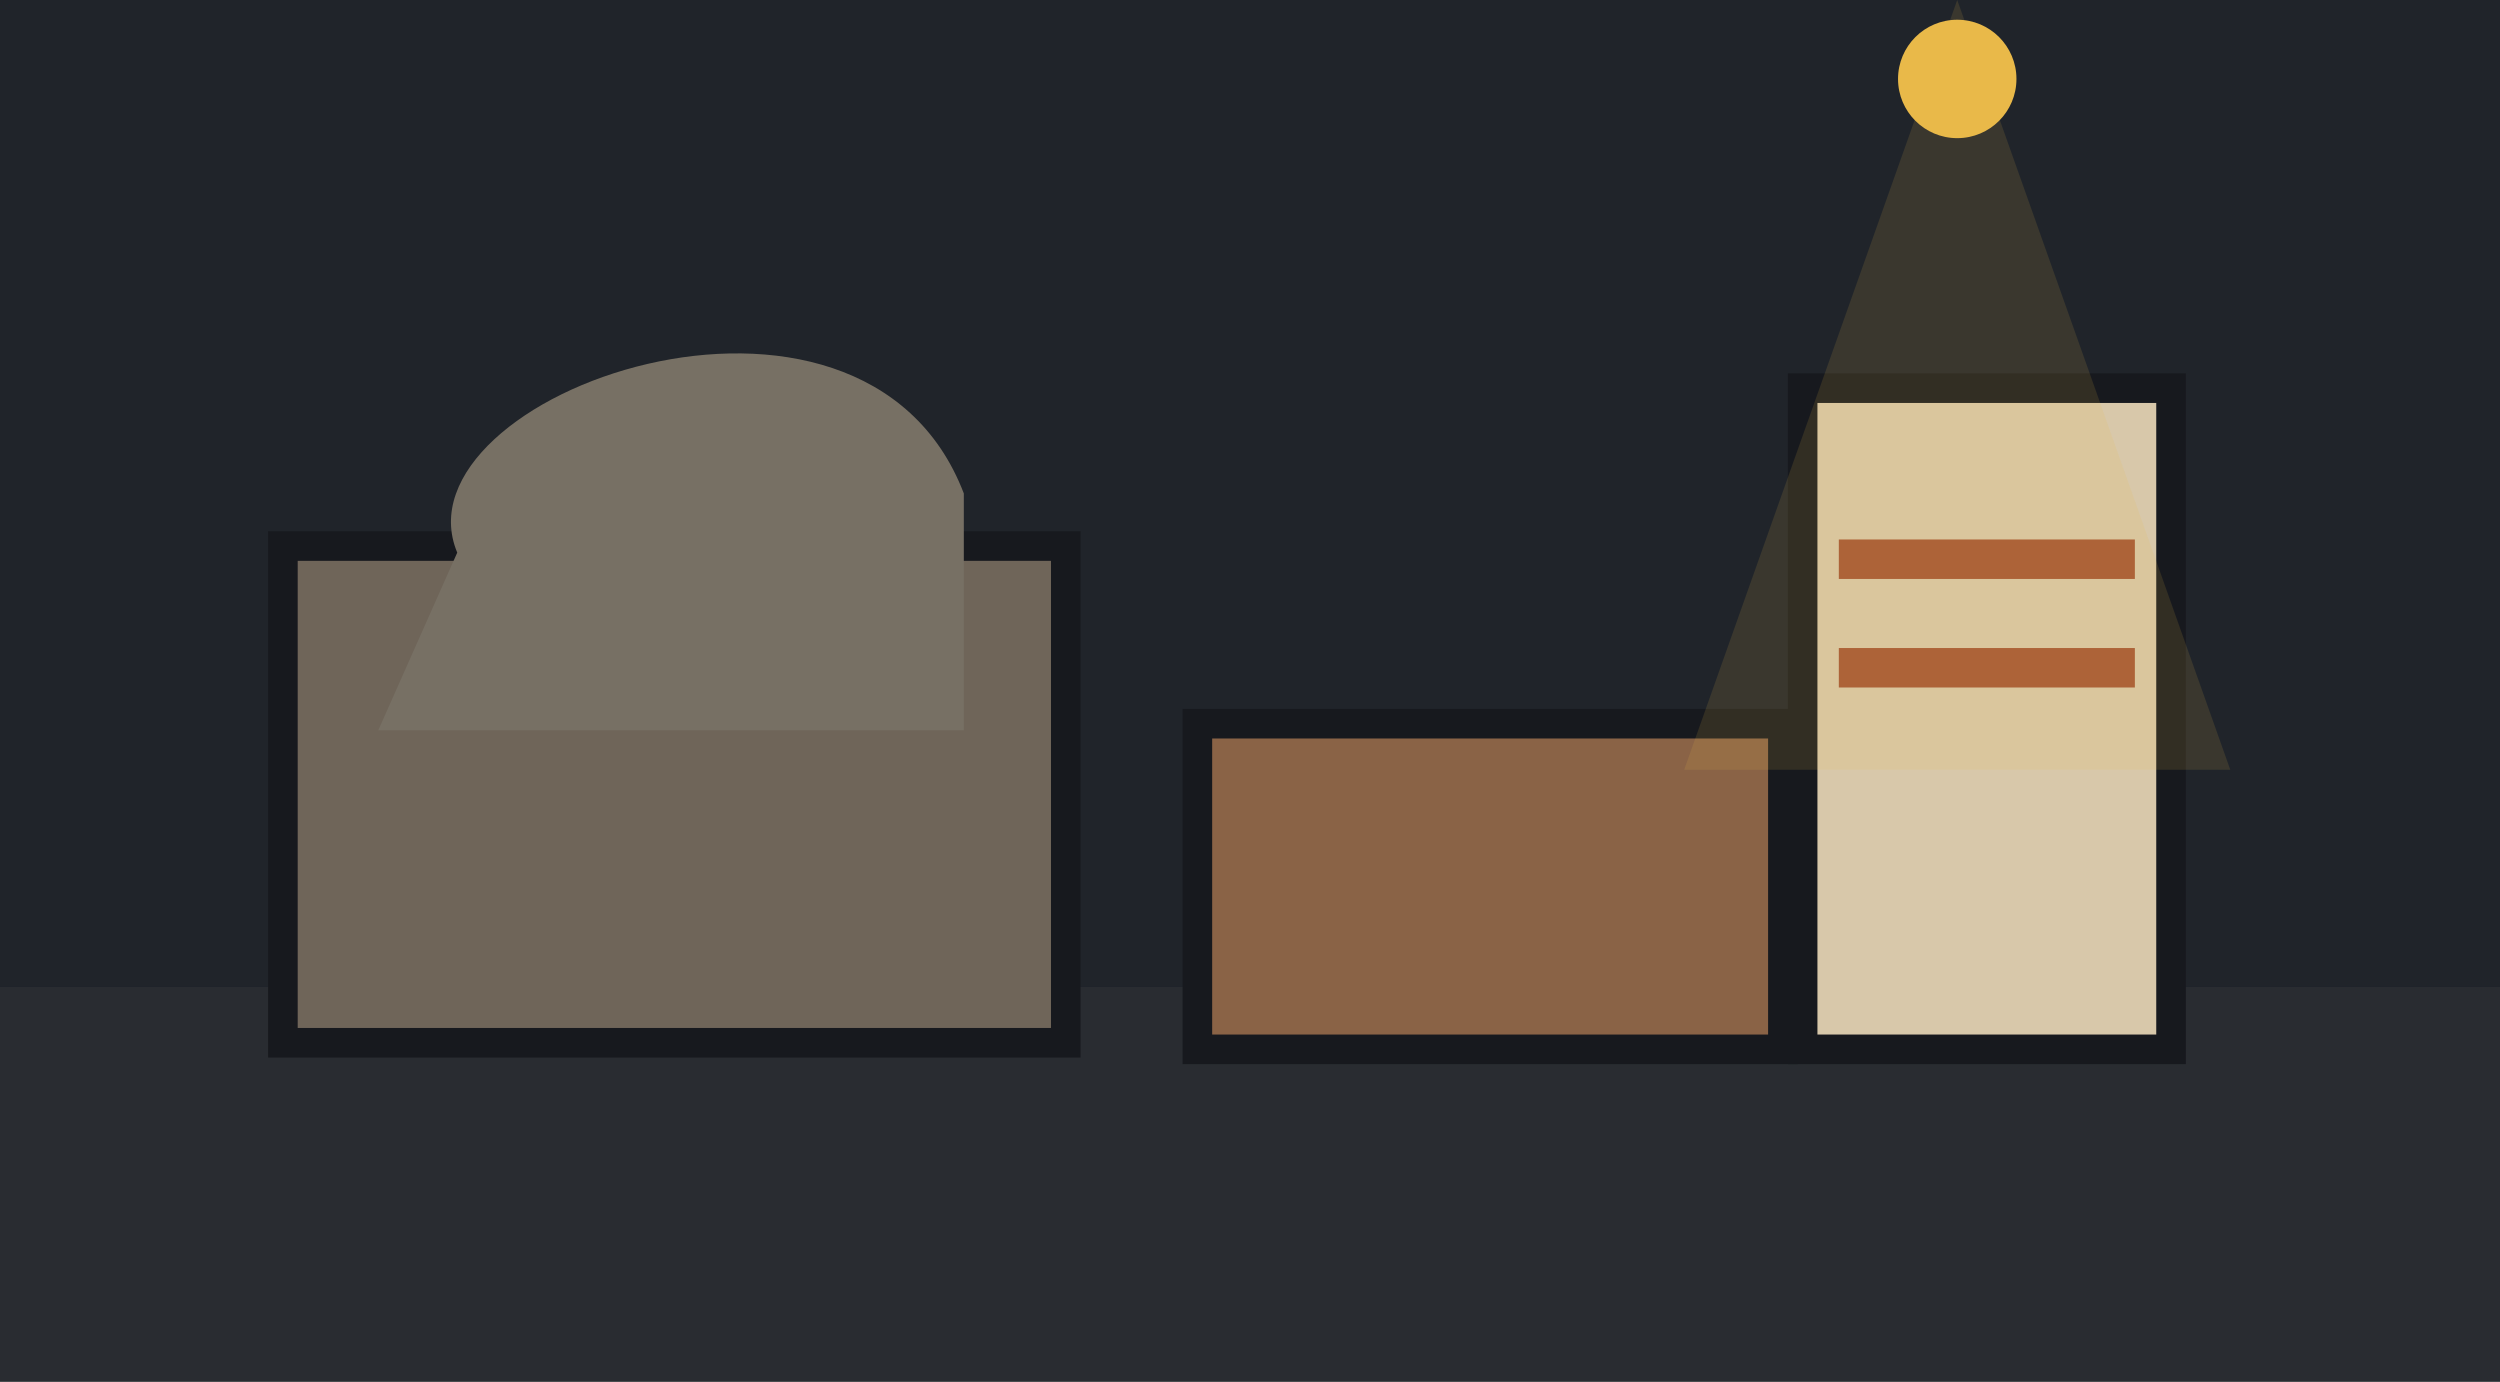
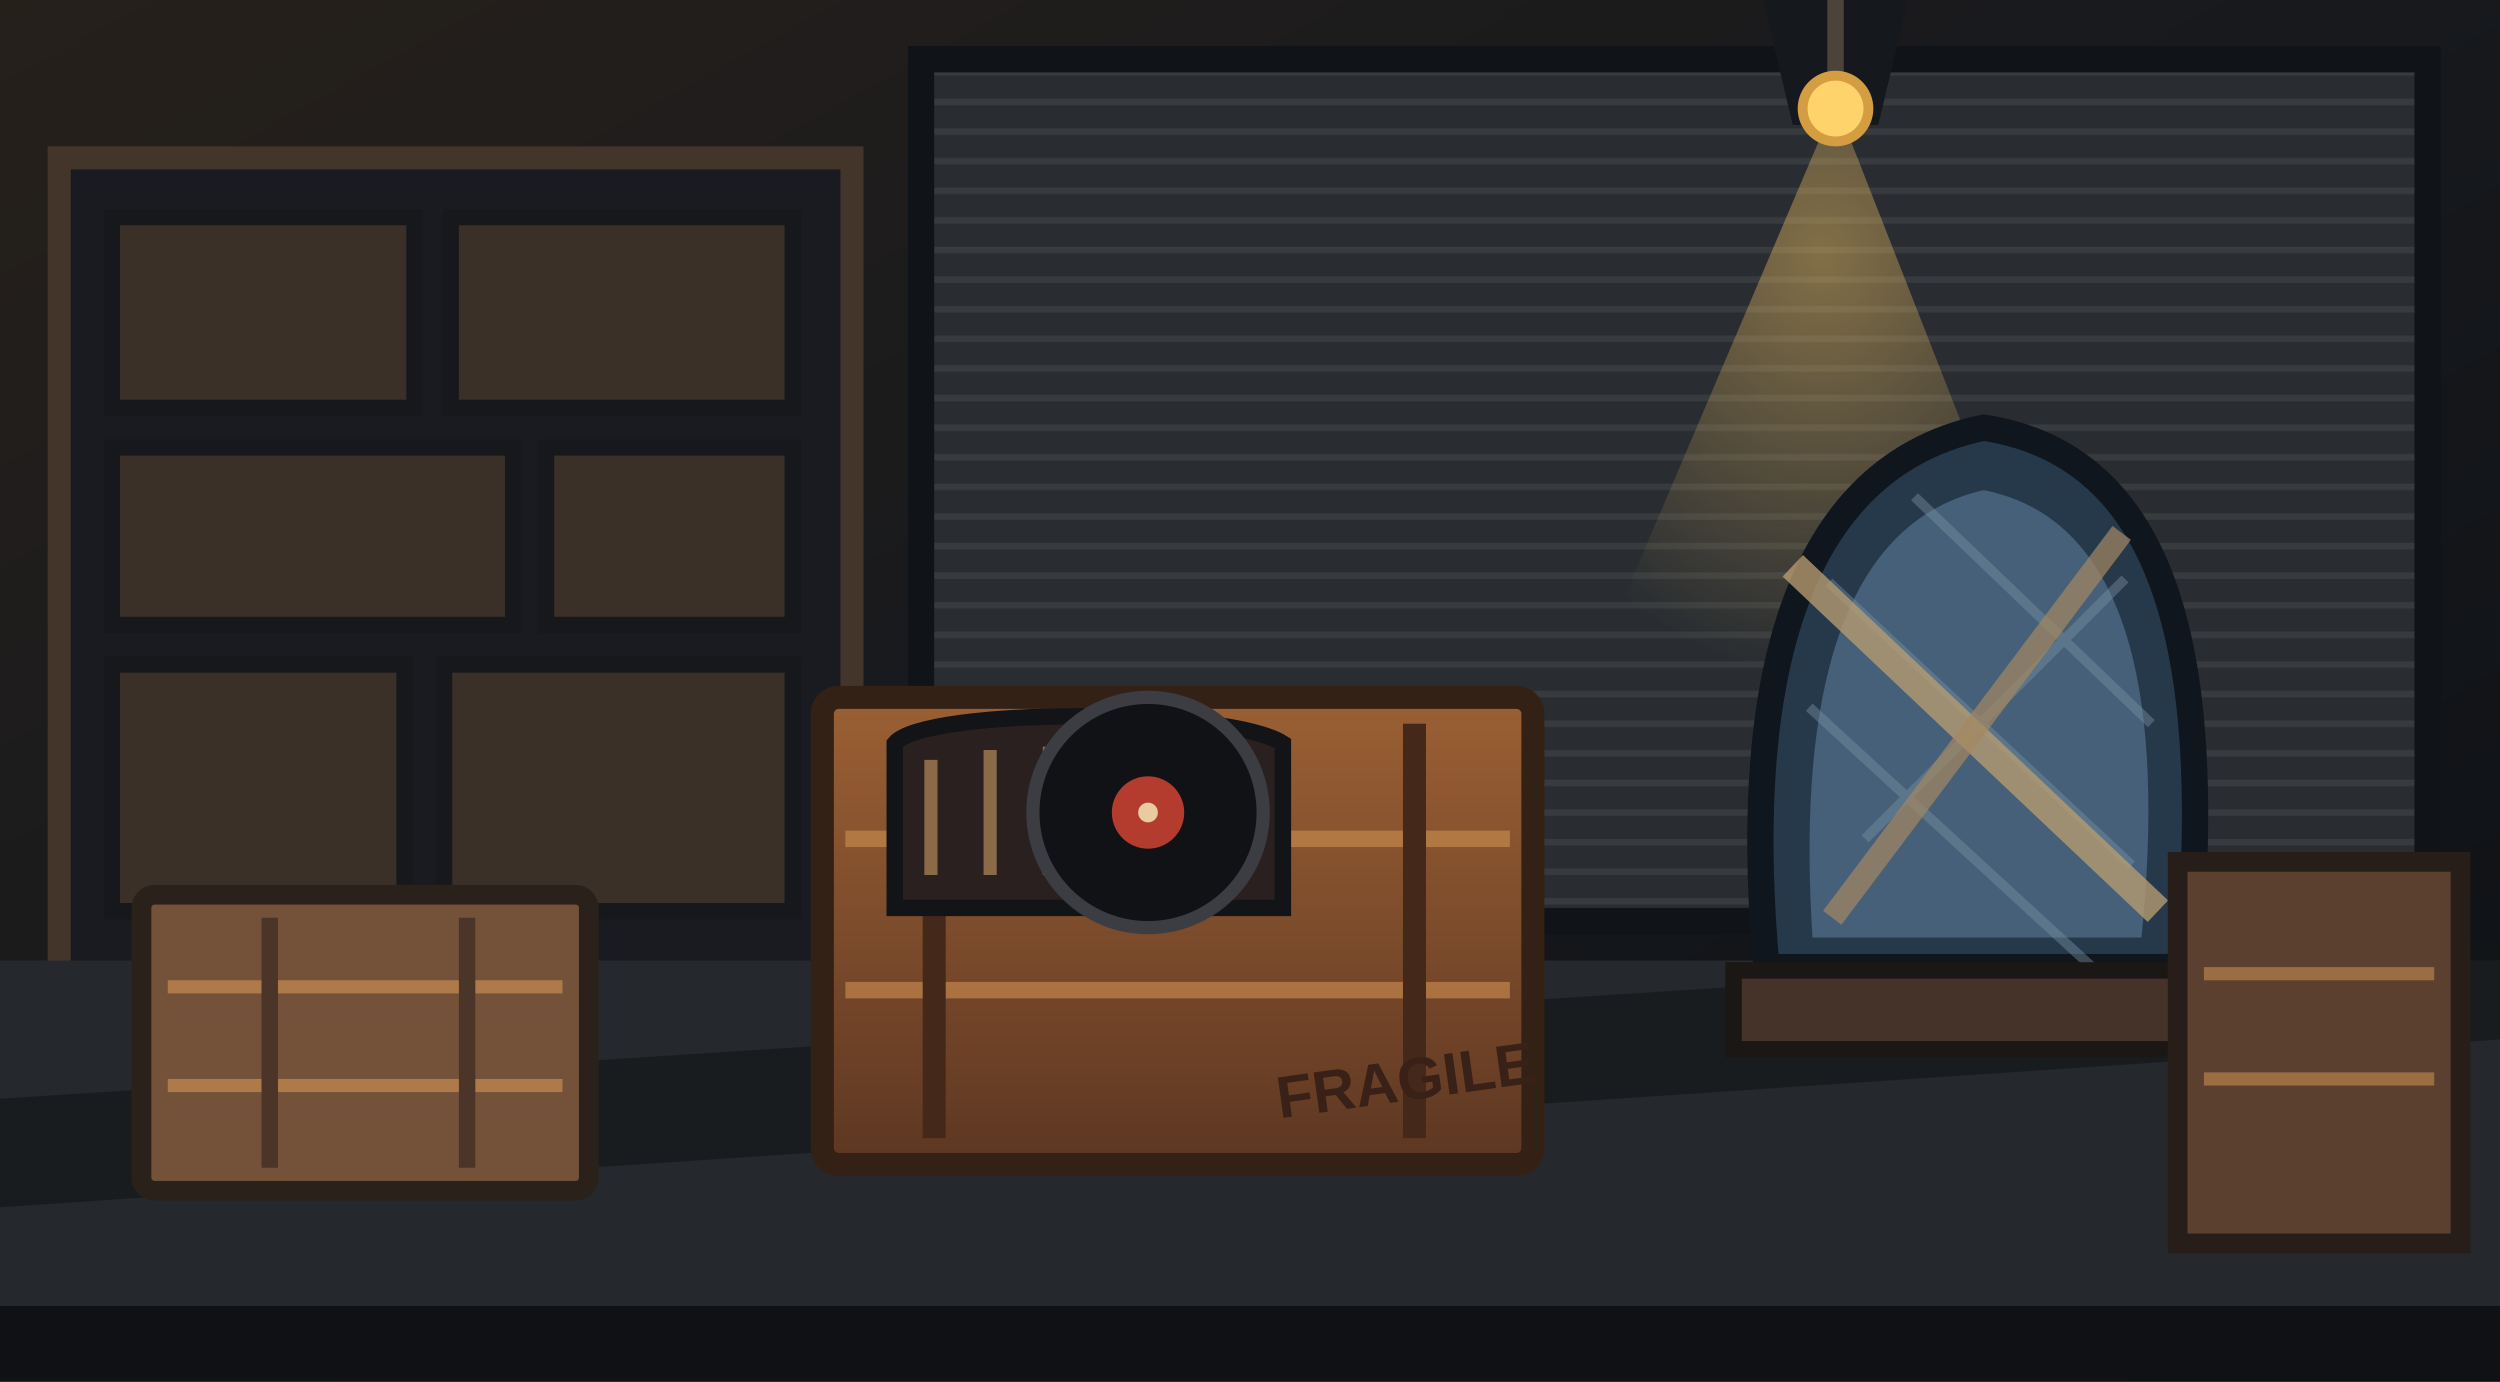
<svg xmlns="http://www.w3.org/2000/svg" viewBox="0 0 760 420">
-   <rect width="760" height="420" fill="#111419" />
-   <path fill="#20242a" d="M0 0h760v300H0z" />
-   <path fill="#292c31" d="M0 300h760v120H0z" />
-   <path fill="#6f6559" stroke="#17191e" stroke-width="9" d="M86 166h238v151H86z" />
-   <path fill="#8a6346" stroke="#17191e" stroke-width="9" d="M364 220h178v99H364z" />
-   <path fill="#d8c8aa" stroke="#17191e" stroke-width="9" d="M548 118h112v201H548z" />
-   <path d="M559 170h90M559 203h90" stroke="#a45636" stroke-width="12" />
-   <path d="M139 168c-20-48 123-99 154-18v72H115z" fill="#777064" />
-   <path d="M595 0 512 234h166z" fill="#e9b949" fill-opacity=".13" />
-   <circle cx="595" cy="24" r="18" fill="#e9b949" />
+   <defs>
+     <linearGradient id="locker" x1="0" y1="0" x2="1" y2="1">
+       <stop stop-color="#26201b" />
+       <stop offset=".48" stop-color="#17191d" />
+       <stop offset="1" stop-color="#0d1014" />
+     </linearGradient>
+     <linearGradient id="crate" x1="0" y1="0" x2="0" y2="1">
+       <stop stop-color="#9b6034" />
+       <stop offset="1" stop-color="#5d3722" />
+     </linearGradient>
+     <radialGradient id="bulbGlow" cx="50%" cy="20%" r="55%">
+       <stop stop-color="#ffcb66" stop-opacity=".42" />
+       <stop offset="1" stop-color="#ffcb66" stop-opacity="0" />
+     </radialGradient>
+     <pattern id="corrugation" width="18" height="18" patternUnits="userSpaceOnUse">
+       <rect width="18" height="18" fill="#292d31" />
+       <path d="M0 4h18M0 13h18" stroke="#43474b" stroke-width="2" opacity=".52" />
+     </pattern>
+   </defs>
+   <rect width="760" height="420" fill="url(#locker)" />
+   <rect x="280" y="18" width="458" height="262" fill="url(#corrugation)" stroke="#101317" stroke-width="8" />
+   <rect x="18" y="48" width="241" height="251" fill="#191b20" stroke="#44352a" stroke-width="7" />
+   <g fill="#3b3028" stroke="#17181c" stroke-width="5">
+     <rect x="34" y="66" width="92" height="58" />
+     <rect x="137" y="66" width="104" height="58" />
+     <rect x="34" y="136" width="122" height="54" />
+     <rect x="166" y="136" width="75" height="54" />
+     <rect x="34" y="202" width="89" height="75" />
+     <rect x="135" y="202" width="106" height="75" />
+   </g>
+   <path d="M536 0h44l-9 38h-26z" fill="#15181d" />
+   <path d="M558 31 459 263h190z" fill="url(#bulbGlow)" />
+   <line x1="558" y1="0" x2="558" y2="27" stroke="#4c4438" stroke-width="5" />
+   <circle cx="558" cy="33" r="10" fill="#ffd36c" stroke="#d49d42" stroke-width="3" />
+   <rect y="292" width="760" height="128" fill="#25282c" />
+   <path d="M0 334 760 285v31L0 367z" fill="#121519" opacity=".65" />
+   <g transform="translate(358 284)">
+     <rect x="-108" y="-72" width="216" height="142" rx="5" fill="url(#crate)" stroke="#342116" stroke-width="7" />
+     <path d="M-101-29h202M-101 17h202" stroke="#d09252" stroke-width="5" opacity=".58" />
+     <path d="M-74-64v126M72-64v126" stroke="#44291b" stroke-width="7" />
+     <text x="31" y="56" font-family="Arial,sans-serif" font-size="18" font-weight="700" fill="#392117" transform="rotate(-8 31 56)">FRAGILE</text>
+     <g transform="translate(-27 -51)">
+       <path d="M-59 43V-7c9-11 101-11 118 0v50z" fill="#2a2020" stroke="#131417" stroke-width="5" />
+       <g stroke="#8b6a48" stroke-width="4">
+         <path d="M-48 33V-2M-30 33V-5M-12 33V-6M6 33V-6M24 33V-5M42 33V-2" />
+       </g>
+       <circle cx="18" cy="14" r="35" fill="#111216" stroke="#3c3d42" stroke-width="4" />
+       <circle cx="18" cy="14" r="11" fill="#b43c2e" />
+       <circle cx="18" cy="14" r="3" fill="#e8cba0" />
+     </g>
+   </g>
+   <g transform="translate(602 228)">
+     <path d="M-65 66c-7-77 4-151 66-164 59 9 70 76 62 164z" fill="#26394b" stroke="#10161d" stroke-width="8" />
+     <path d="M-51 57c-4-62 4-125 52-136 46 9 55 67 48 136z" fill="#456078" />
+     <g stroke="#7890a4" stroke-width="3" opacity=".43">
+       <path d="M-46-51 46 35M-52-13 34 66M-20-77 52-8M44-52-35 27" />
+     </g>
+     <path d="M-57-56 54 49" stroke="#b79c71" stroke-width="9" opacity=".78" />
+     <path d="M43-66-45 51" stroke="#a48761" stroke-width="7" opacity=".7" />
+     <path d="M-75 67h146v24H-75z" fill="#453329" stroke="#1a1715" stroke-width="5" />
+   </g>
+   <g transform="translate(111 317)">
+     <rect x="-68" y="-45" width="136" height="90" rx="4" fill="#735239" stroke="#2b211b" stroke-width="6" />
+     <path d="M-60-17h120M-60 13h120" stroke="#ae7a4a" stroke-width="4" />
+     <path d="M-29-38v76M31-38v76" stroke="#4b3528" stroke-width="5" />
+   </g>
+   <g transform="translate(705 320)">
+     <rect x="-43" y="-58" width="86" height="116" fill="#5b402f" stroke="#271e19" stroke-width="6" />
+     <path d="M-35-24h70M-35 8h70" stroke="#9a6d43" stroke-width="4" />
+   </g>
+   <rect y="397" width="760" height="23" fill="#07090c" opacity=".72" />
</svg>
